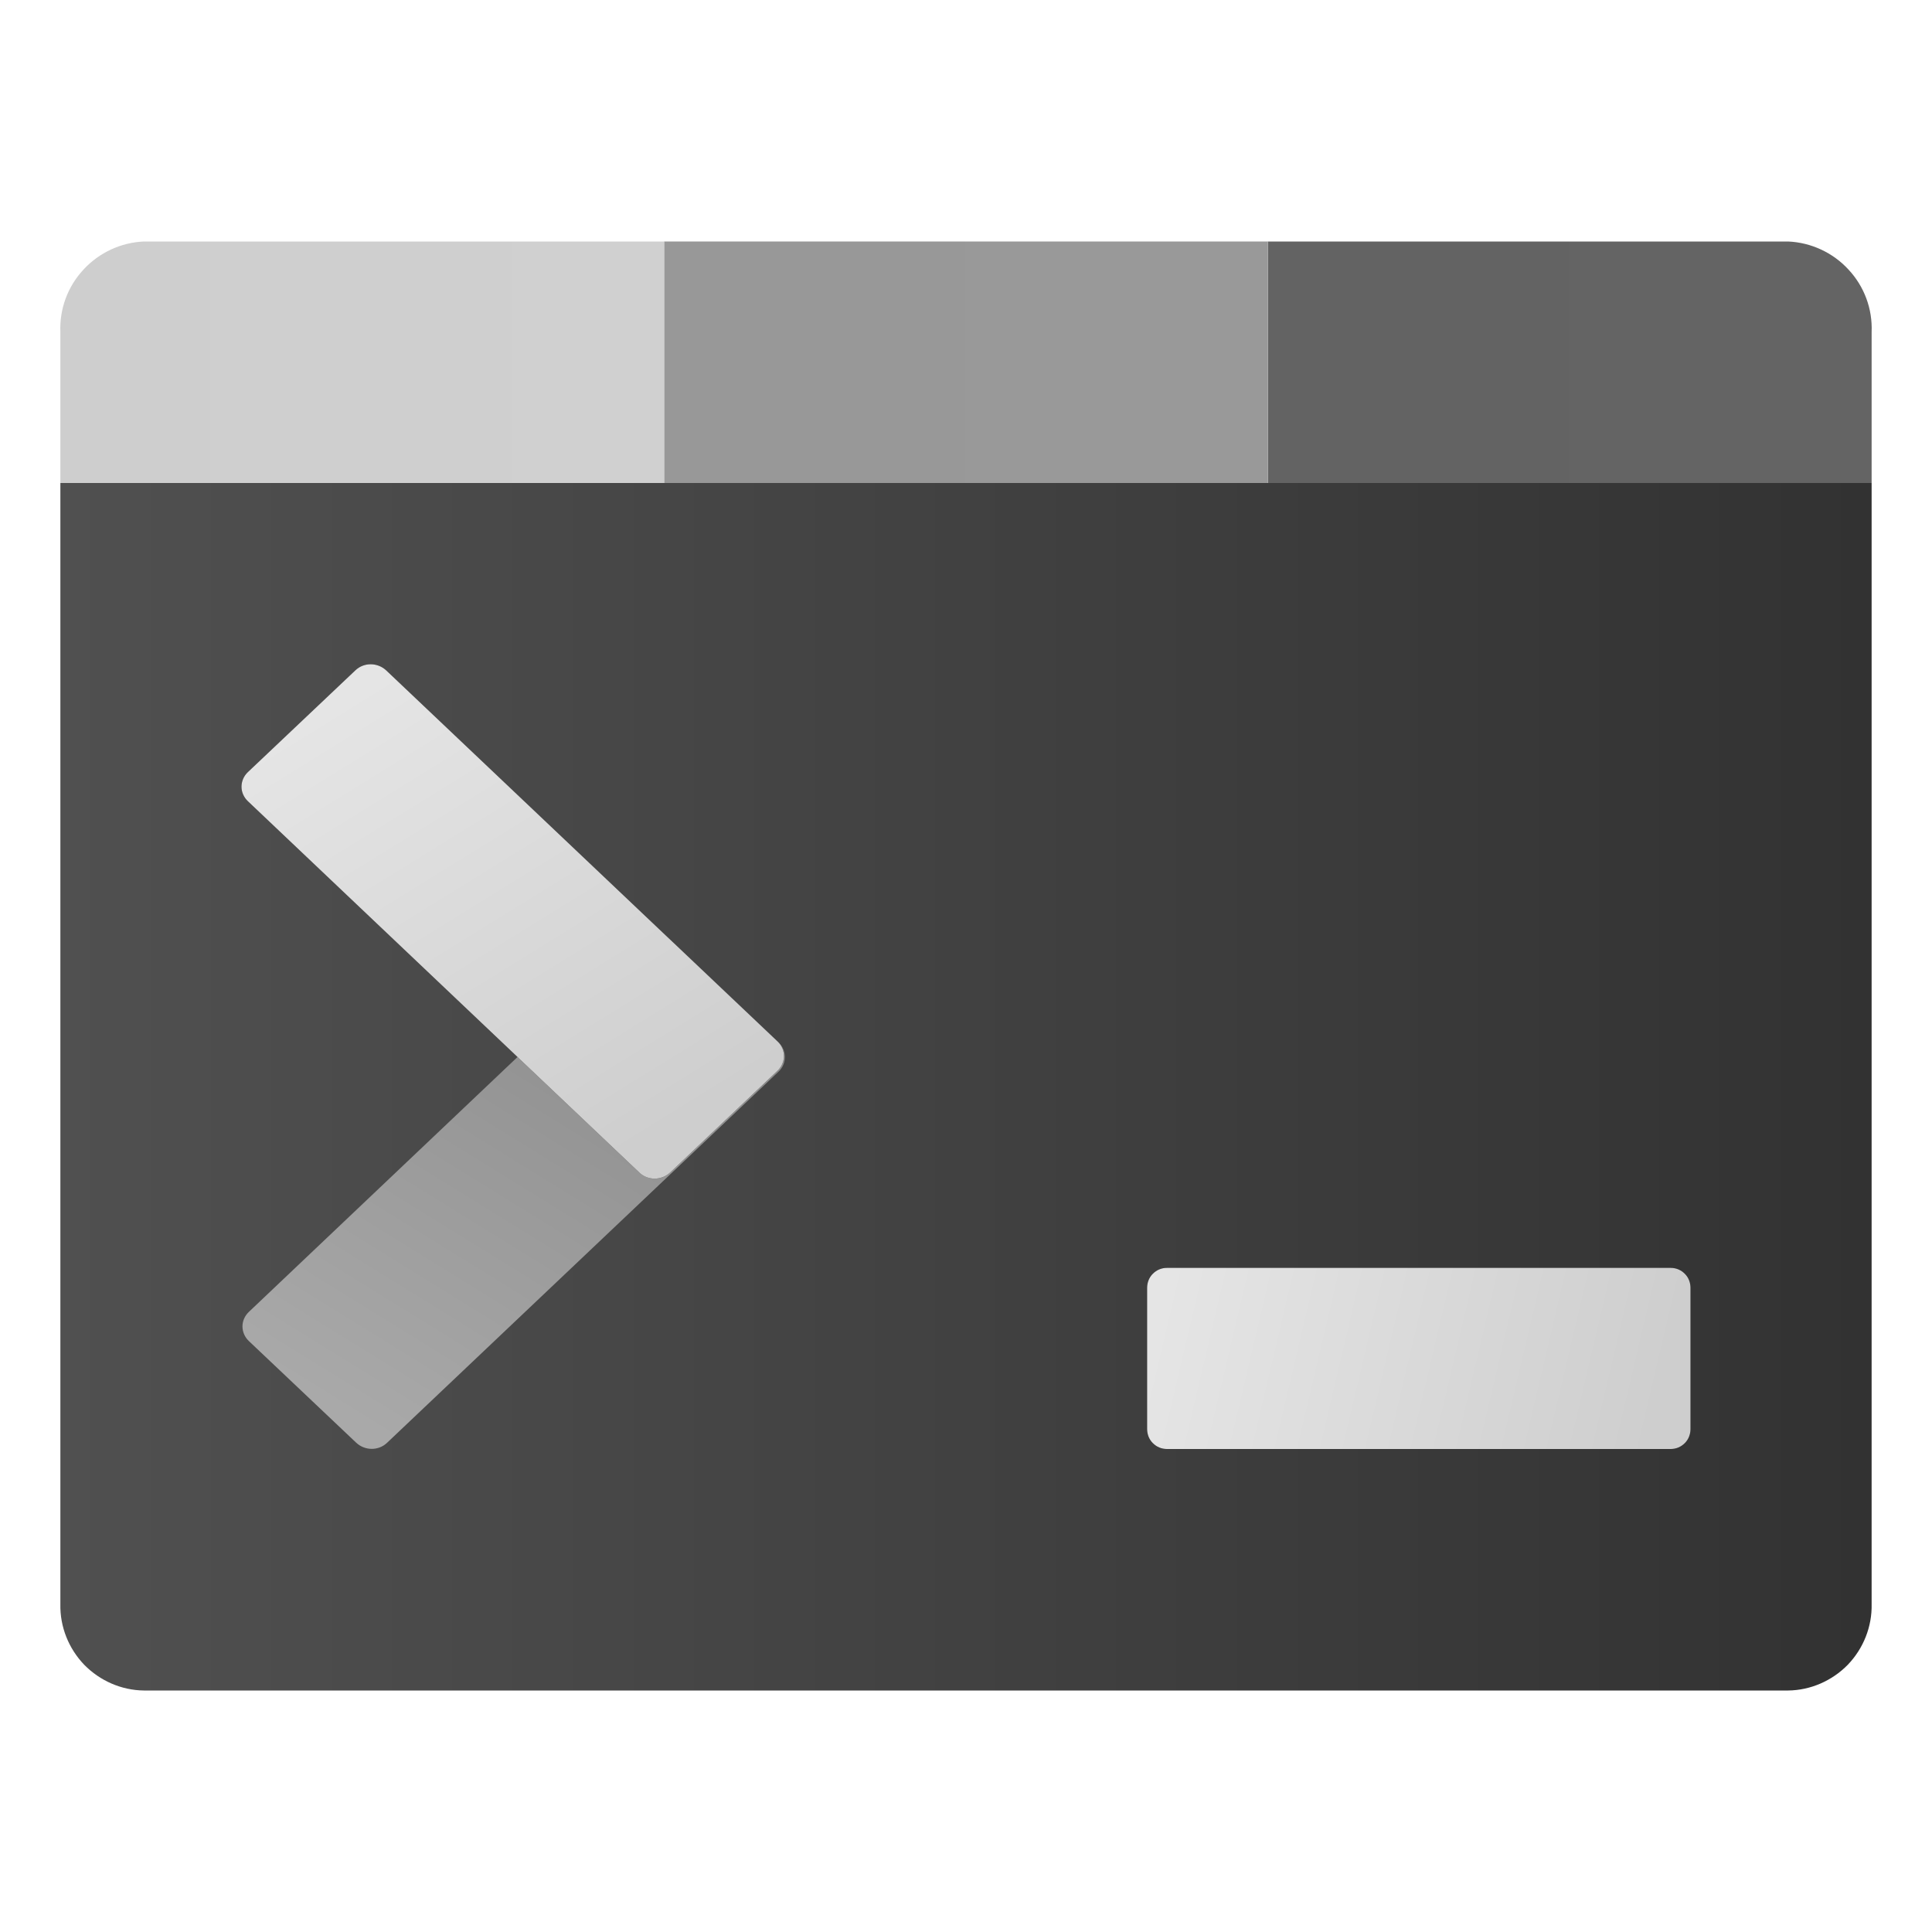
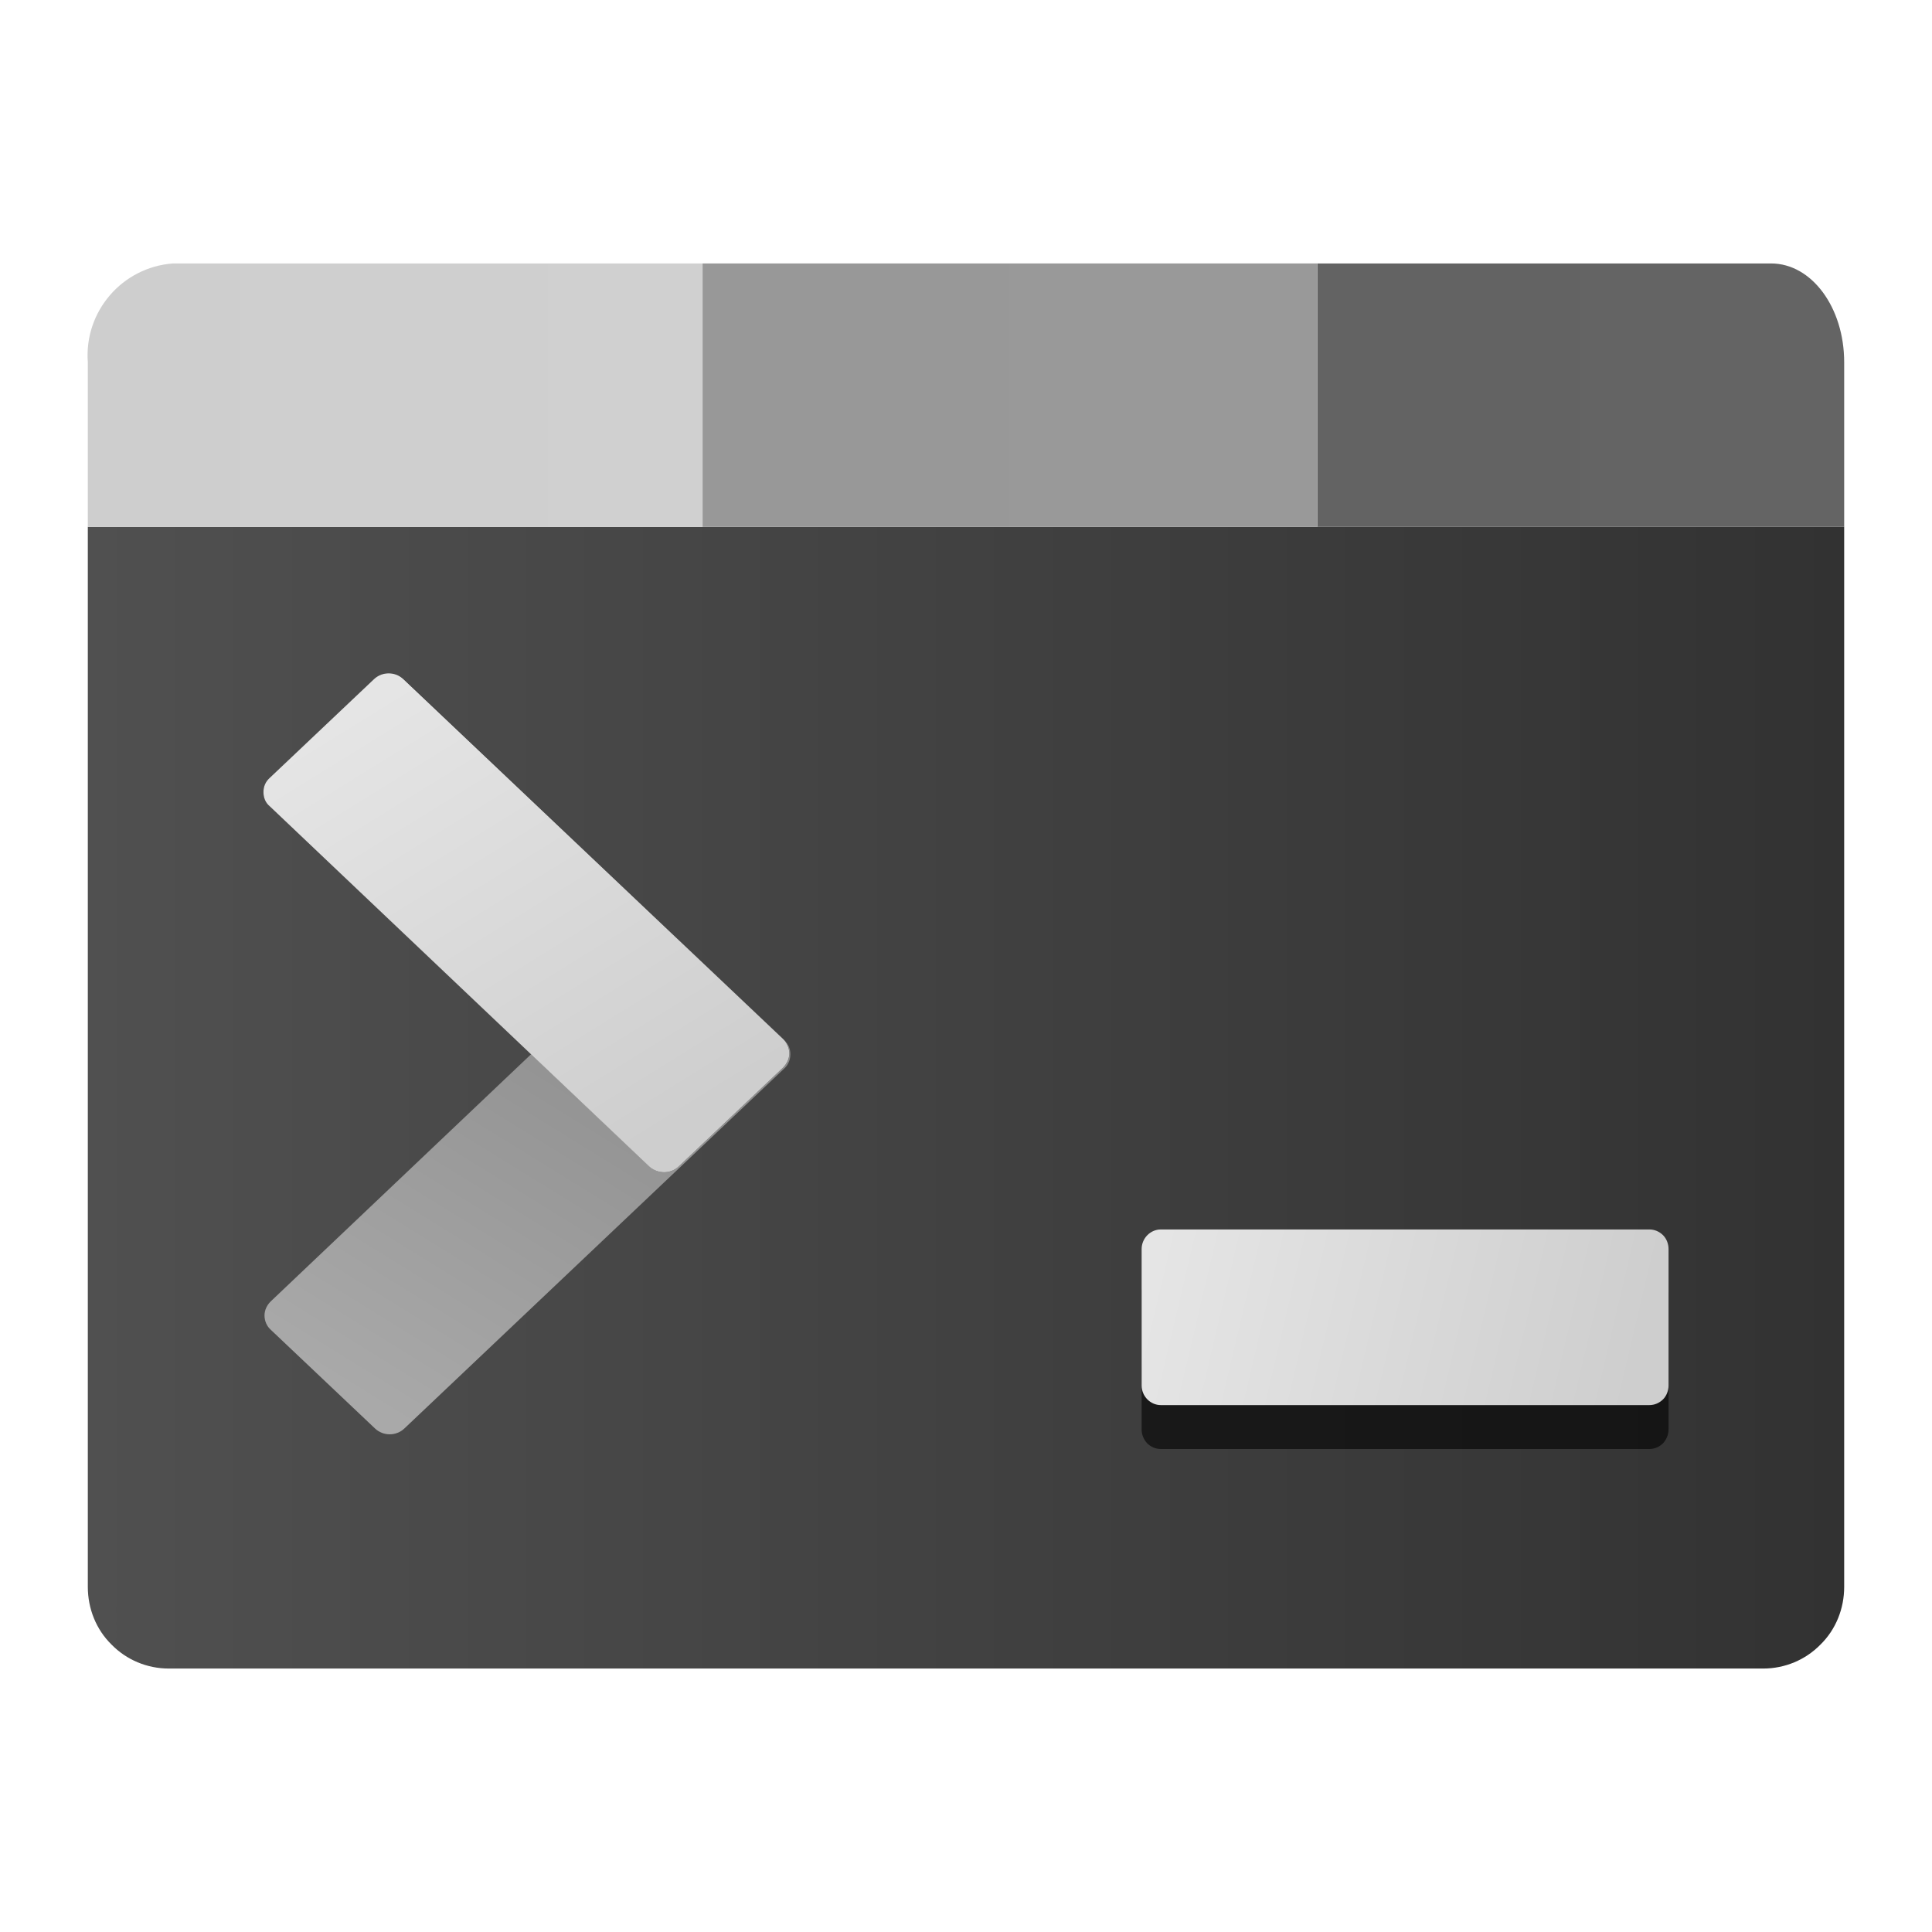
- <svg xmlns="http://www.w3.org/2000/svg" xmlns:xlink="http://www.w3.org/1999/xlink" width="32" height="32" viewBox="0 0 32 32" version="1.1">
+ <svg xmlns="http://www.w3.org/2000/svg" xmlns:xlink="http://www.w3.org/1999/xlink" width="22px" height="22px" viewBox="0 0 22 22" version="1.1">
  <defs>
-     <linearGradient id="linear0" gradientUnits="userSpaceOnUse" x1="-306.171" y1="15.25" x2="-273.669" y2="15.25" gradientTransform="matrix(0.9231,0,0,-0.9231,283.6122,32.0764)">
+     <linearGradient id="linear0" gradientUnits="userSpaceOnUse" x1="-305.754" y1="10.791" x2="-284.087" y2="10.791" gradientTransform="matrix(0.9231,0,0,-0.9231,283.2275,22.4611)">
      <stop offset="0" style="stop-color:rgb(31.373%,31.373%,31.373%);stop-opacity:1;" />
      <stop offset="1" style="stop-color:rgb(19.608%,19.608%,19.608%);stop-opacity:1;" />
    </linearGradient>
-     <linearGradient id="linear1" gradientUnits="userSpaceOnUse" x1="-284.504" y1="28.25" x2="-273.67" y2="28.25" gradientTransform="matrix(0.9231,0,0,-0.9231,283.6122,32.0764)">
+     <linearGradient id="linear1" gradientUnits="userSpaceOnUse" x1="-290.587" y1="19.458" x2="-284.087" y2="19.458" gradientTransform="matrix(0.9231,0,0,-0.9231,283.2275,22.4611)">
      <stop offset="0" style="stop-color:rgb(38.824%,38.824%,38.824%);stop-opacity:1;" />
      <stop offset="1" style="stop-color:rgb(39.216%,39.216%,39.216%);stop-opacity:1;" />
    </linearGradient>
-     <linearGradient id="linear2" gradientUnits="userSpaceOnUse" x1="-295.337" y1="28.25" x2="-284.504" y2="28.25" gradientTransform="matrix(0.9231,0,0,-0.9231,283.6122,32.0764)">
+     <linearGradient id="linear2" gradientUnits="userSpaceOnUse" x1="-298.171" y1="19.458" x2="-290.587" y2="19.458" gradientTransform="matrix(0.9231,0,0,-0.9231,283.2275,22.4611)">
      <stop offset="0" style="stop-color:rgb(59.608%,59.608%,59.608%);stop-opacity:1;" />
      <stop offset="1" style="stop-color:rgb(60%,60%,60%);stop-opacity:1;" />
    </linearGradient>
-     <linearGradient id="linear3" gradientUnits="userSpaceOnUse" x1="-306.171" y1="28.25" x2="-295.337" y2="28.25" gradientTransform="matrix(0.9231,0,0,-0.9231,283.6122,32.0764)">
+     <linearGradient id="linear3" gradientUnits="userSpaceOnUse" x1="-305.754" y1="19.458" x2="-298.171" y2="19.458" gradientTransform="matrix(0.9231,0,0,-0.9231,283.2275,22.4611)">
      <stop offset="0" style="stop-color:rgb(80.784%,80.784%,80.784%);stop-opacity:1;" />
      <stop offset="1" style="stop-color:rgb(81.569%,81.569%,81.569%);stop-opacity:1;" />
    </linearGradient>
-     <linearGradient id="linear4" gradientUnits="userSpaceOnUse" x1="-142.986" y1="223.028" x2="-116.957" y2="229.169" gradientTransform="matrix(0.2346,-0.2346,-0.2346,-0.2346,91.9586,42.4326)">
+     <linearGradient id="linear4" gradientUnits="userSpaceOnUse" x1="-135.508" y1="216.424" x2="-118.155" y2="220.518" gradientTransform="matrix(0.2346,-0.2346,-0.2346,-0.2346,86.9586,35.0865)">
      <stop offset="0" style="stop-color:rgb(66.275%,66.275%,66.275%);stop-opacity:1;" />
      <stop offset="1" style="stop-color:rgb(54.902%,54.902%,54.902%);stop-opacity:1;" />
    </linearGradient>
    <filter id="alpha" filterUnits="objectBoundingBox" x="0%" y="0%" width="100%" height="100%">
      <feColorMatrix type="matrix" in="SourceGraphic" values="0 0 0 0 1 0 0 0 0 1 0 0 0 0 1 0 0 0 1 0" />
    </filter>
    <mask id="mask0">
      <g filter="url(#alpha)">
-         <rect x="0" y="0" width="32" height="32" style="fill:rgb(0%,0%,0%);fill-opacity:0.6;stroke:none;" />
+         <rect x="0" y="0" width="22" height="22" style="fill:rgb(0%,0%,0%);fill-opacity:0.6;stroke:none;" />
      </g>
    </mask>
    <clipPath id="clip1">
-       <rect x="0" y="0" width="32" height="32" />
+       <rect x="0" y="0" width="22" height="22" />
    </clipPath>
    <g id="surface5" clip-path="url(#clip1)">
-       <path style=" stroke:none;fill-rule:nonzero;fill:rgb(0%,0%,0%);fill-opacity:1;" d="M 4.105 13.27 L 10.59 19.422 C 10.734 19.555 10.953 19.555 11.098 19.422 L 12.879 17.734 C 12.945 17.672 12.984 17.582 12.984 17.492 C 12.984 17.402 12.945 17.312 12.879 17.25 L 6.395 11.102 C 6.25 10.969 6.027 10.969 5.887 11.102 L 4.105 12.789 C 4.039 12.852 4 12.938 4 13.031 C 4 13.121 4.039 13.207 4.105 13.27 Z M 4.105 13.27 " />
+       <path style=" stroke:none;fill-rule:nonzero;fill:rgb(0%,0%,0%);fill-opacity:1;" d="M 3.07 9.18 L 7.395 13.281 C 7.488 13.371 7.637 13.371 7.73 13.281 L 8.918 12.156 C 8.965 12.113 8.988 12.055 8.988 11.996 C 8.988 11.934 8.965 11.875 8.918 11.832 L 4.598 7.734 C 4.5 7.645 4.352 7.645 4.258 7.734 L 3.07 8.859 C 3.027 8.898 3 8.957 3 9.02 C 3 9.082 3.027 9.141 3.07 9.18 Z M 3.07 9.18 " />
    </g>
-     <linearGradient id="linear5" gradientUnits="userSpaceOnUse" x1="-224.755" y1="141.19" x2="-198.725" y2="147.331" gradientTransform="matrix(0.234618,0.234618,-0.234618,0.234618,91.9259,30.9507)">
+     <linearGradient id="linear5" gradientUnits="userSpaceOnUse" x1="-219.394" y1="132.443" x2="-202.042" y2="136.537" gradientTransform="matrix(0.234618,0.234618,-0.234618,0.234618,86.9259,28.2968)">
      <stop offset="0" style="stop-color:rgb(89.804%,89.804%,89.804%);stop-opacity:1;" />
      <stop offset="1" style="stop-color:rgb(80.784%,80.784%,80.784%);stop-opacity:1;" />
    </linearGradient>
    <mask id="mask1">
      <g filter="url(#alpha)">
-         <rect x="0" y="0" width="32" height="32" style="fill:rgb(0%,0%,0%);fill-opacity:0.6;stroke:none;" />
+         <rect x="0" y="0" width="22" height="22" style="fill:rgb(0%,0%,0%);fill-opacity:0.6;stroke:none;" />
      </g>
    </mask>
    <clipPath id="clip2">
-       <rect x="0" y="0" width="32" height="32" />
+       <rect x="0" y="0" width="22" height="22" />
    </clipPath>
    <g id="surface8" clip-path="url(#clip2)">
-       <path style=" stroke:none;fill-rule:nonzero;fill:rgb(0%,0%,0%);fill-opacity:1;" d="M 19.328 24 L 27.672 24 C 27.762 24 27.844 23.965 27.906 23.902 C 27.969 23.84 28 23.754 28 23.668 L 28 21.332 C 28 21.246 27.969 21.16 27.906 21.098 C 27.844 21.035 27.762 21 27.672 21 L 19.328 21 C 19.238 21 19.156 21.035 19.094 21.098 C 19.031 21.16 19 21.246 19 21.332 L 19 23.668 C 19 23.754 19.031 23.84 19.094 23.902 C 19.156 23.965 19.238 24 19.328 24 Z M 19.328 24 " />
+       <path style=" stroke:none;fill-rule:nonzero;fill:rgb(0%,0%,0%);fill-opacity:1;" d="M 13.219 16.5 L 18.781 16.5 C 18.84 16.5 18.895 16.477 18.938 16.434 C 18.977 16.391 19 16.336 19 16.277 L 19 14.723 C 19 14.664 18.977 14.609 18.938 14.566 C 18.895 14.523 18.84 14.5 18.781 14.5 L 13.219 14.5 C 13.16 14.5 13.105 14.523 13.062 14.566 C 13.023 14.609 13 14.664 13 14.723 L 13 16.277 C 13 16.336 13.023 16.391 13.062 16.434 C 13.105 16.477 13.16 16.5 13.219 16.5 Z M 13.219 16.5 " />
    </g>
-     <linearGradient id="linear6" gradientUnits="userSpaceOnUse" x1="-241.342" y1="90.889" x2="-216.69" y2="96.705" gradientTransform="matrix(0.3318,0,0,0.3318,99.333,-8.6569)">
+     <linearGradient id="linear6" gradientUnits="userSpaceOnUse" x1="-249.616" y1="79.359" x2="-233.181" y2="83.237" gradientTransform="matrix(0.3318,0,0,0.3318,95.9919,-11.9979)">
      <stop offset="0" style="stop-color:rgb(89.804%,89.804%,89.804%);stop-opacity:1;" />
      <stop offset="1" style="stop-color:rgb(80.784%,80.784%,80.784%);stop-opacity:1;" />
    </linearGradient>
  </defs>
  <g id="surface1">
-     <path style=" stroke:none;fill-rule:nonzero;fill:url(#linear0);" d="M 31 8 L 1 8 L 1 26.57 C 0.992 26.945 1.137 27.305 1.395 27.574 C 1.656 27.84 2.012 27.996 2.383 28 L 29.617 28 C 29.988 27.996 30.344 27.84 30.605 27.574 C 30.863 27.305 31.008 26.945 31 26.57 Z M 31 8 " />
-     <path style=" stroke:none;fill-rule:nonzero;fill:url(#linear1);" d="M 21 4 L 21 8 L 31 8 L 31 5.5 C 31.016 5.117 30.879 4.746 30.617 4.465 C 30.359 4.184 29.996 4.016 29.617 4 Z M 21 4 " />
-     <path style=" stroke:none;fill-rule:nonzero;fill:url(#linear2);" d="M 11 4 L 11 8 L 21 8 L 21 4 Z M 11 4 " />
-     <path style=" stroke:none;fill-rule:nonzero;fill:url(#linear3);" d="M 1 5.5 L 1 8 L 11 8 L 11 4 L 2.383 4 C 2.004 4.016 1.641 4.184 1.383 4.465 C 1.121 4.746 0.984 5.117 1 5.5 Z M 1 5.5 " />
-     <path style=" stroke:none;fill-rule:nonzero;fill:url(#linear4);" d="M 4.121 21.73 L 10.605 15.578 C 10.75 15.445 10.973 15.445 11.113 15.578 L 12.895 17.266 C 12.961 17.328 13 17.418 13 17.508 C 13 17.602 12.961 17.688 12.895 17.75 L 6.41 23.898 C 6.27 24.031 6.047 24.031 5.902 23.898 L 4.121 22.211 C 4.055 22.148 4.016 22.062 4.016 21.969 C 4.016 21.879 4.055 21.793 4.121 21.73 Z M 4.121 21.73 " />
+     <path style=" stroke:none;fill-rule:nonzero;fill:url(#linear0);" d="M 21 6 L 1 6 L 1 18.07 C 1 18.316 1.094 18.555 1.27 18.727 C 1.441 18.902 1.676 19 1.922 19 L 20.078 19 C 20.324 19 20.559 18.902 20.73 18.727 C 20.906 18.555 21 18.316 21 18.07 Z M 21 6 " />
+     <path style=" stroke:none;fill-rule:nonzero;fill:url(#linear1);" d="M 15 3 L 15 6 L 21 6 L 21 4.125 C 21 3.5 20.629 3 20.168 3 Z M 15 3 " />
+     <path style=" stroke:none;fill-rule:nonzero;fill:url(#linear2);" d="M 8 3 L 8 6 L 15 6 L 15 3 Z M 8 3 " />
+     <path style=" stroke:none;fill-rule:nonzero;fill:url(#linear3);" d="M 1 4.125 L 1 6 L 8 6 L 8 3 L 1.969 3 C 1.391 3.043 0.957 3.547 1 4.125 Z M 1 4.125 " />
+     <path style=" stroke:none;fill-rule:nonzero;fill:url(#linear4);" d="M 3.082 14.82 L 7.402 10.719 C 7.5 10.633 7.648 10.633 7.742 10.719 L 8.93 11.844 C 8.977 11.887 9 11.945 9 12.004 C 9 12.066 8.977 12.125 8.93 12.168 L 4.605 16.266 C 4.512 16.355 4.363 16.355 4.27 16.266 L 3.082 15.141 C 3.039 15.102 3.012 15.043 3.012 14.98 C 3.012 14.918 3.039 14.863 3.082 14.82 Z M 3.082 14.82 " />
    <use xlink:href="#surface5" mask="url(#mask0)" />
-     <path style=" stroke:none;fill-rule:nonzero;fill:url(#linear5);" d="M 4.105 13.27 L 10.59 19.422 C 10.73 19.555 10.953 19.555 11.098 19.422 L 12.879 17.734 C 12.945 17.672 12.984 17.582 12.984 17.492 C 12.984 17.398 12.945 17.312 12.879 17.25 L 6.395 11.102 C 6.25 10.969 6.027 10.969 5.887 11.102 L 4.105 12.789 C 4.039 12.852 4 12.938 4 13.031 C 4 13.121 4.039 13.207 4.105 13.27 Z M 4.105 13.27 " />
+     <path style=" stroke:none;fill-rule:nonzero;fill:url(#linear5);" d="M 3.07 9.18 L 7.391 13.281 C 7.488 13.371 7.637 13.371 7.73 13.281 L 8.918 12.156 C 8.961 12.113 8.988 12.055 8.988 11.996 C 8.988 11.934 8.961 11.875 8.918 11.832 L 4.594 7.734 C 4.5 7.645 4.352 7.645 4.258 7.734 L 3.07 8.859 C 3.023 8.902 3 8.957 3 9.02 C 3 9.082 3.023 9.141 3.07 9.18 Z M 3.07 9.18 " />
    <use xlink:href="#surface8" mask="url(#mask1)" />
-     <path style=" stroke:none;fill-rule:nonzero;fill:url(#linear6);" d="M 19.328 24 L 27.672 24 C 27.762 24 27.844 23.965 27.906 23.902 C 27.969 23.84 28 23.754 28 23.668 L 28 21.332 C 28 21.246 27.969 21.16 27.906 21.098 C 27.844 21.035 27.762 21 27.672 21 L 19.328 21 C 19.238 21 19.156 21.035 19.094 21.098 C 19.031 21.16 19 21.246 19 21.332 L 19 23.668 C 19 23.754 19.031 23.84 19.094 23.902 C 19.156 23.965 19.238 24 19.328 24 Z M 19.328 24 " />
+     <path style=" stroke:none;fill-rule:nonzero;fill:url(#linear6);" d="M 13.219 16 L 18.781 16 C 18.84 16 18.895 15.977 18.938 15.934 C 18.977 15.895 19 15.836 19 15.777 L 19 14.223 C 19 14.164 18.977 14.105 18.938 14.066 C 18.895 14.023 18.84 14 18.781 14 L 13.219 14 C 13.098 14 13 14.102 13 14.223 L 13 15.777 C 13 15.898 13.098 16 13.219 16 Z M 13.219 16 " />
  </g>
</svg>
